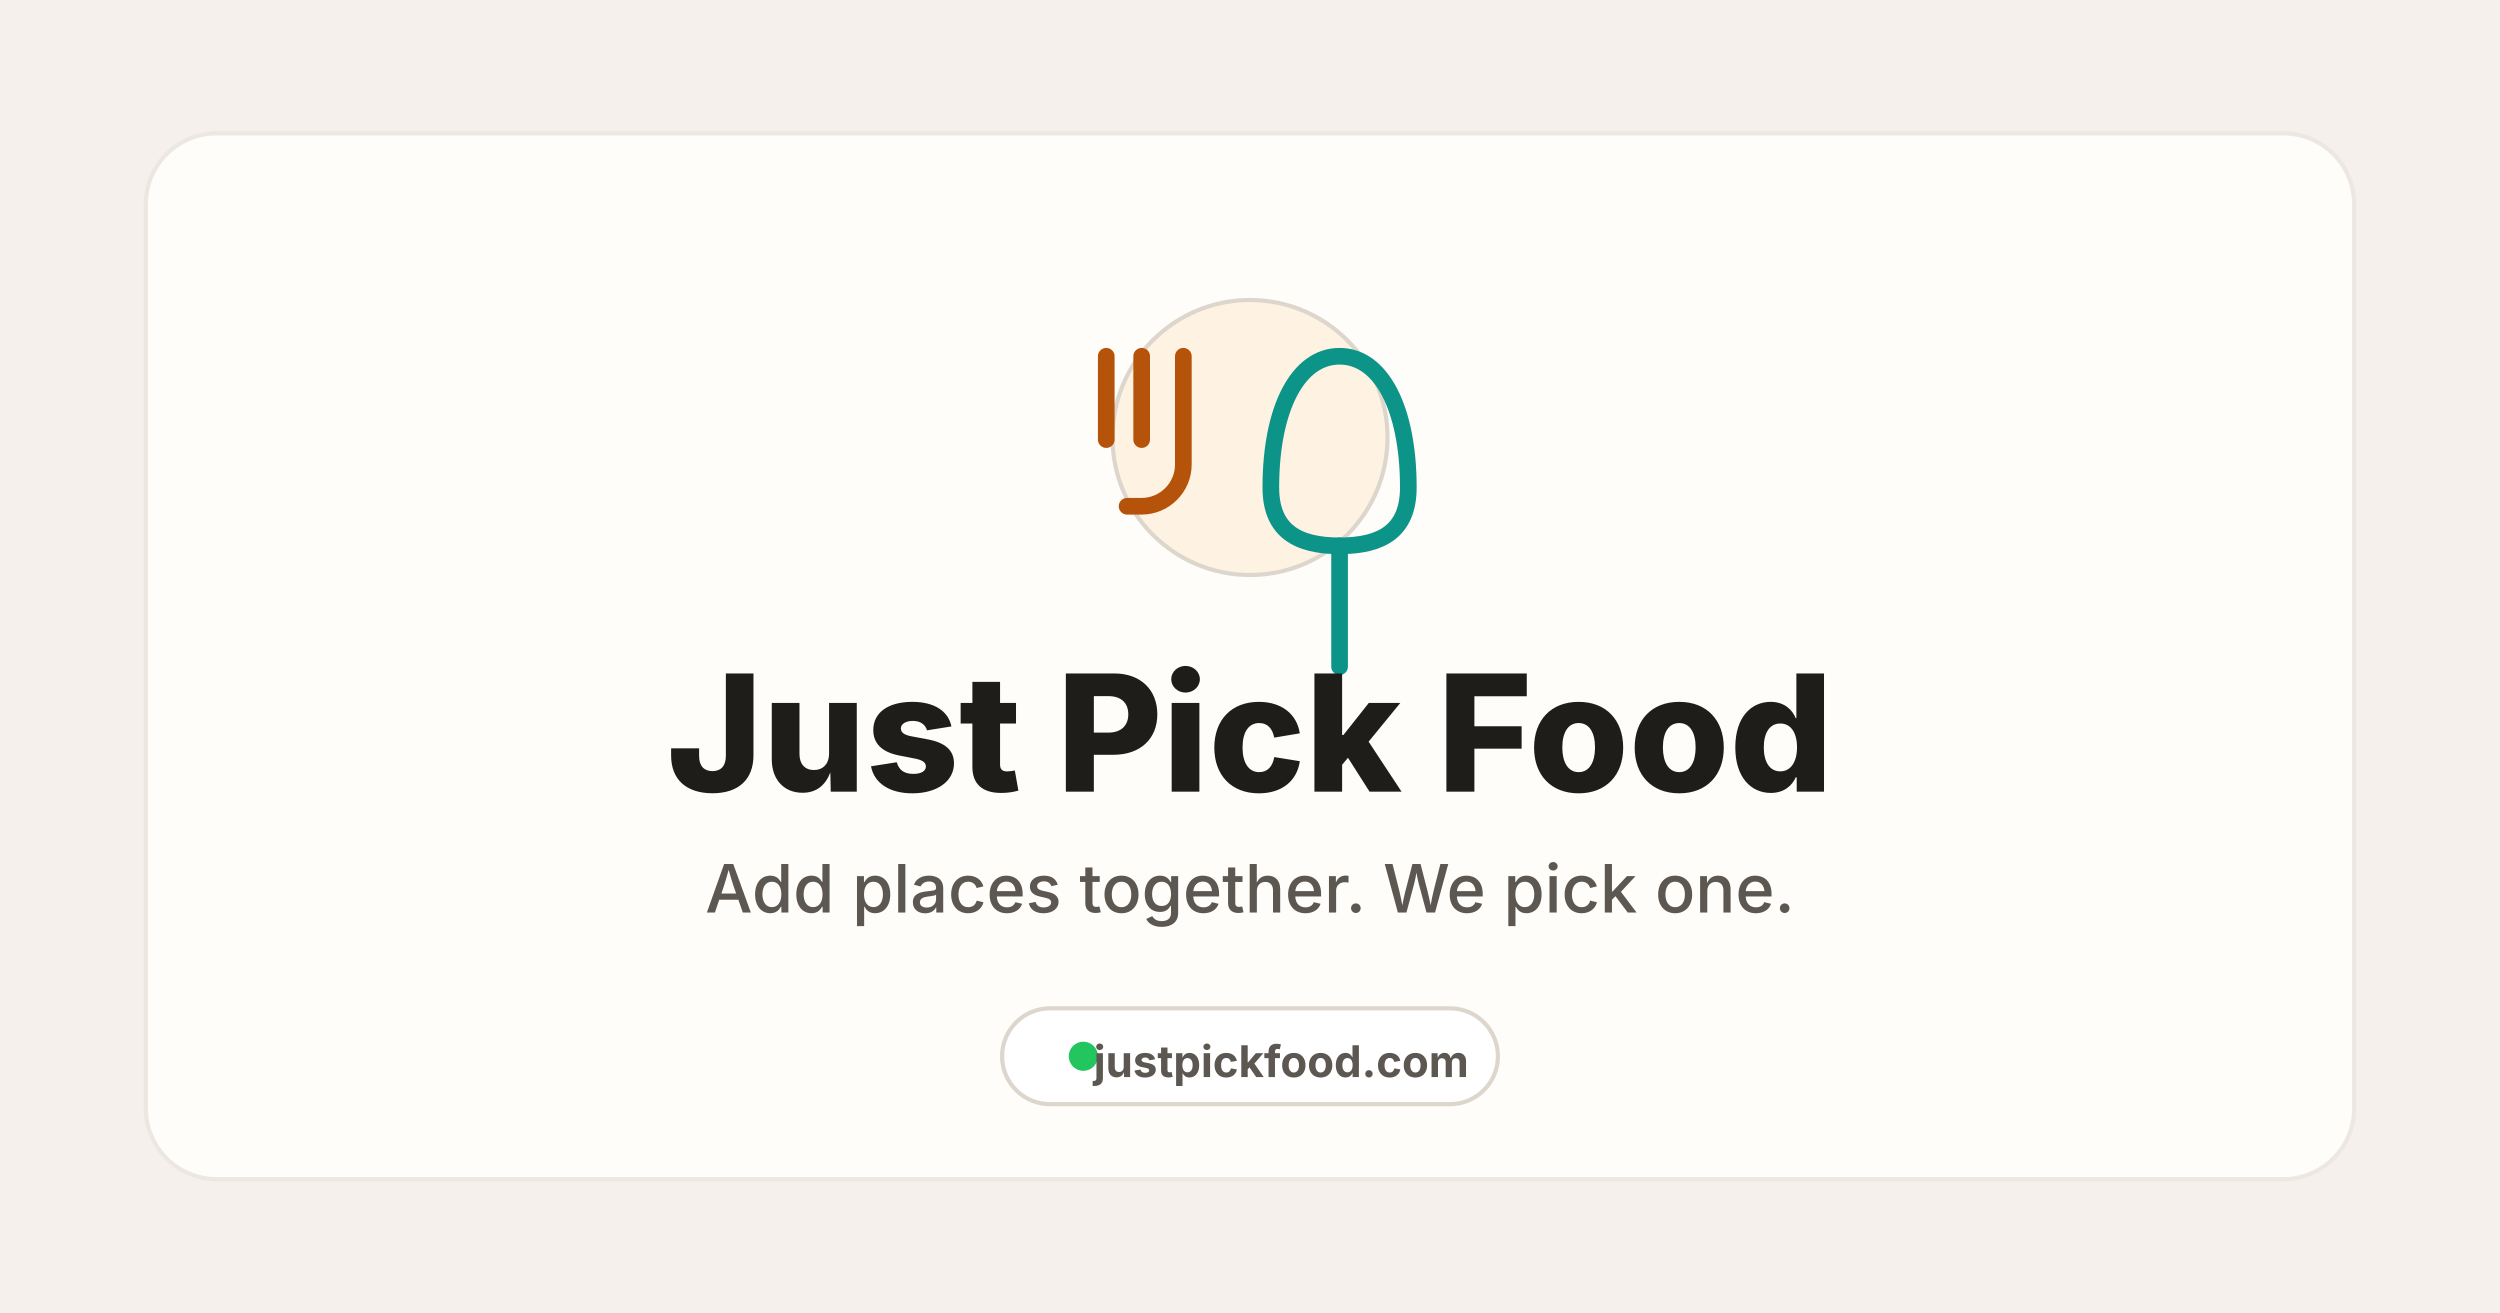
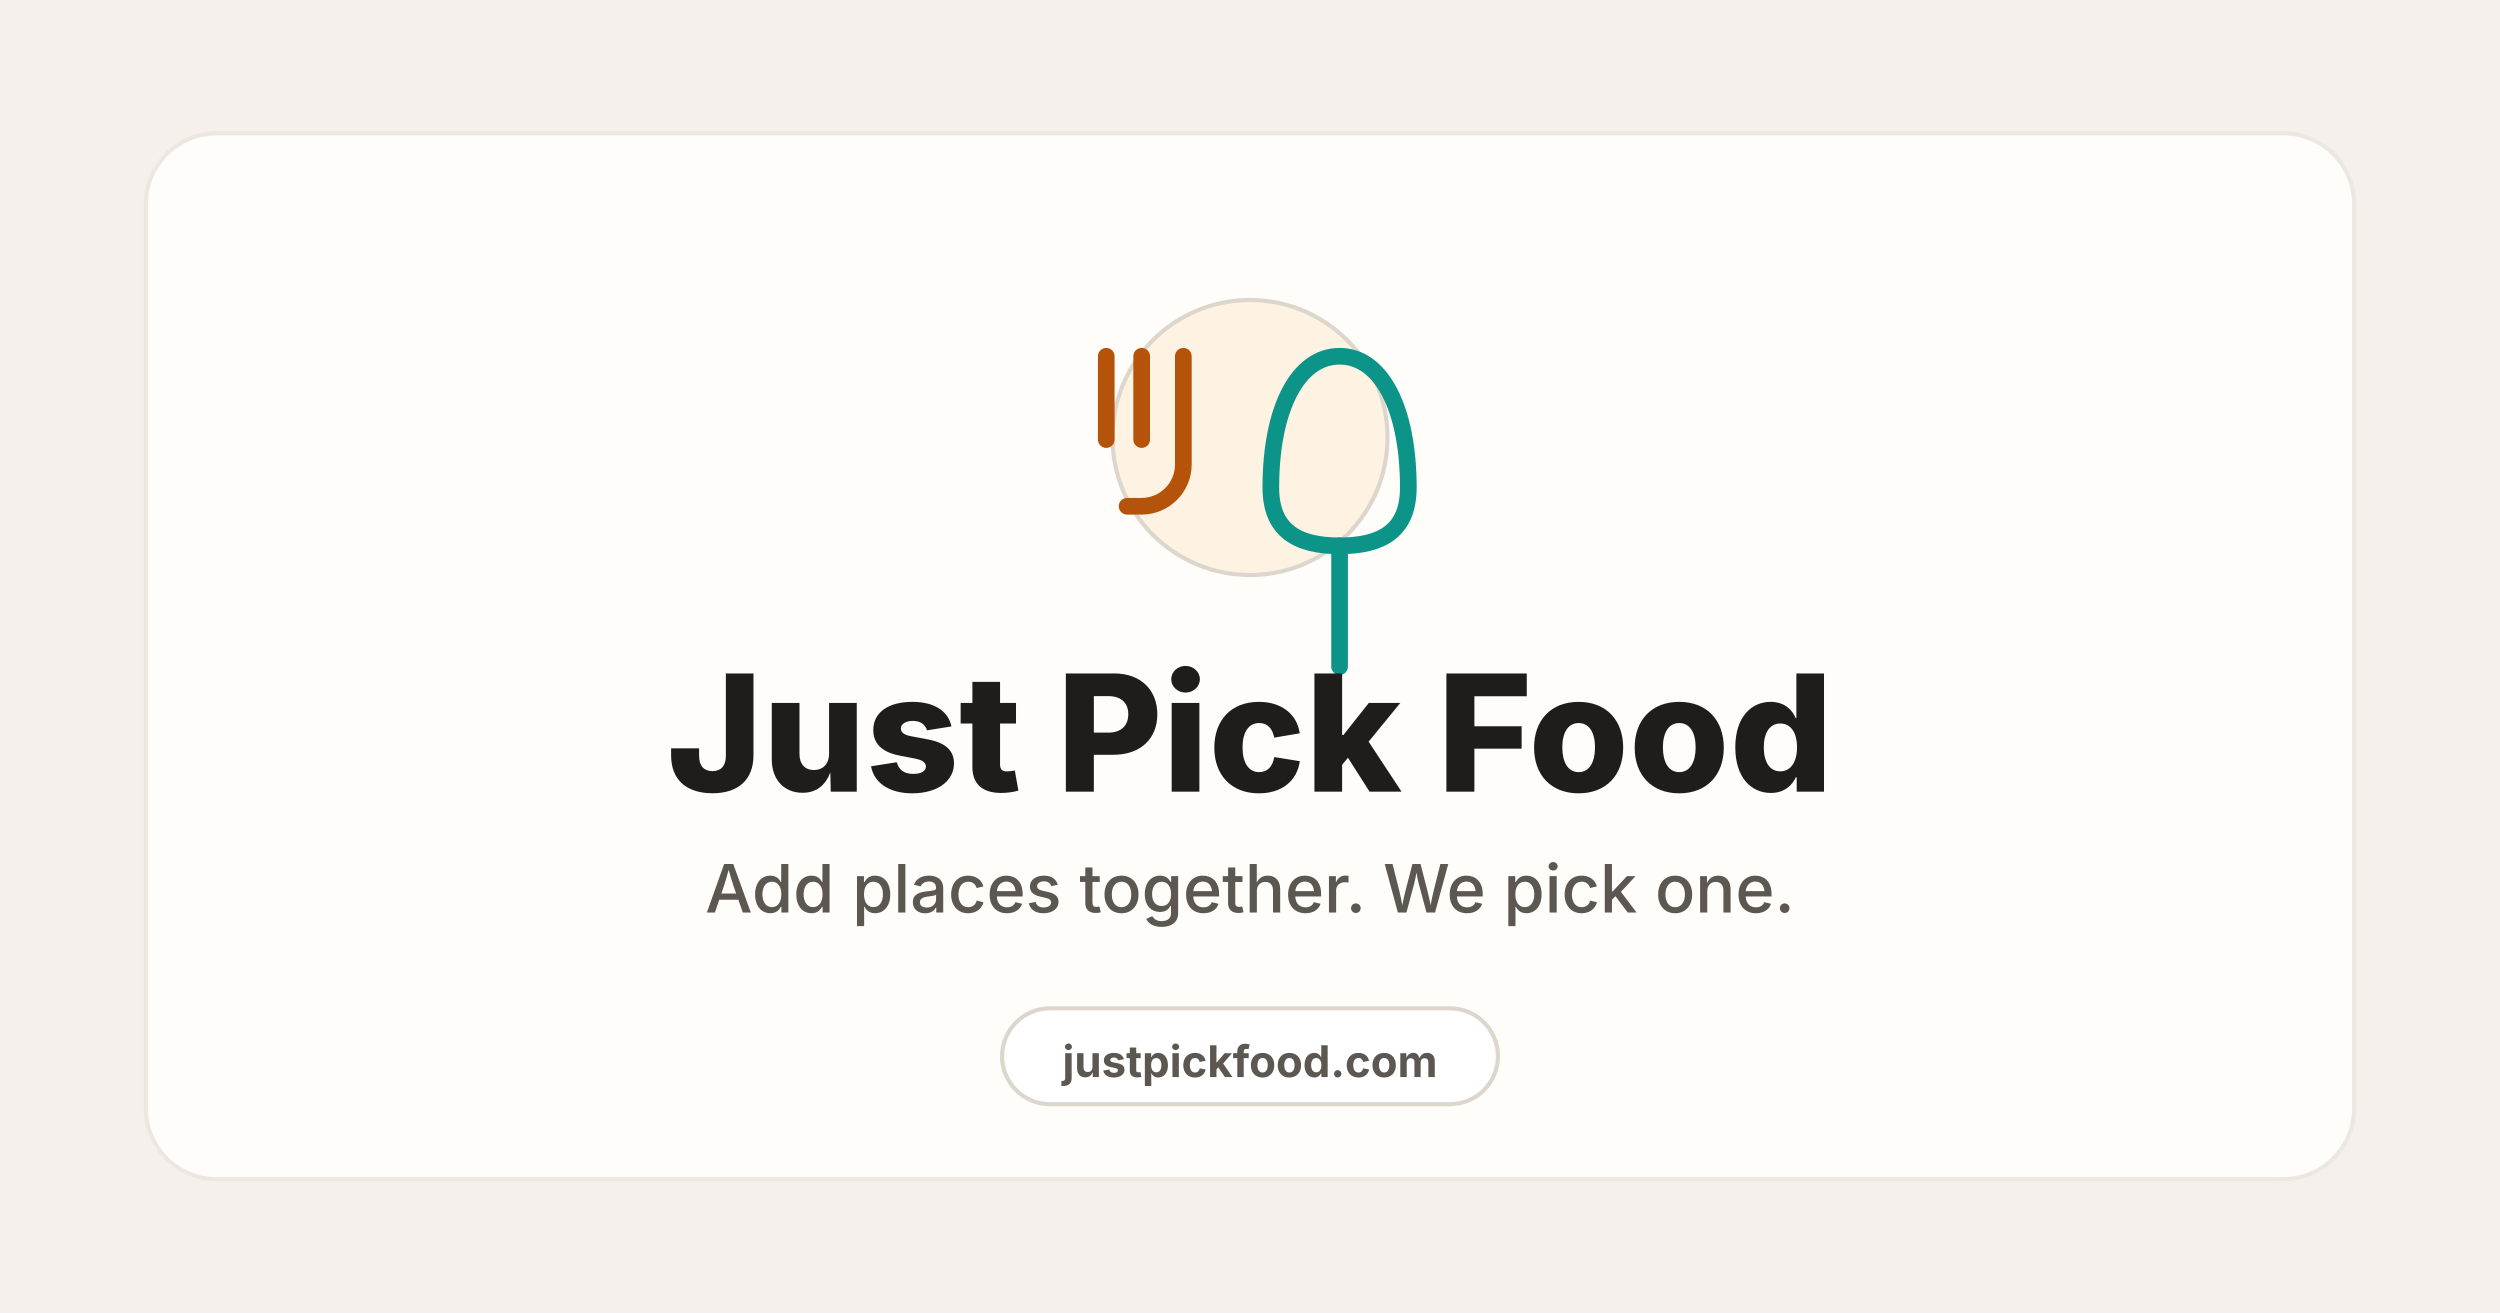
<svg xmlns="http://www.w3.org/2000/svg" width="1200" height="630" viewBox="0 0 1200 630" fill="none">
  <rect width="1200" height="630" fill="#f5f0eb" />
  <rect x="70" y="64" width="1060" height="502" rx="34" fill="#fffdf9" stroke="#ece7e1" stroke-width="2" />
  <circle cx="600" cy="210" r="66" fill="#fef3e2" stroke="#ddd6cd" stroke-width="2" />
  <path d="M568 171v52c0 11-9 20-20 20h-7" stroke="#b45309" stroke-width="8" stroke-linecap="round" stroke-linejoin="round" />
  <path d="M548 171v40" stroke="#b45309" stroke-width="8" stroke-linecap="round" />
  <path d="M531 171v40" stroke="#b45309" stroke-width="8" stroke-linecap="round" />
  <path d="M643 171c-20 0-33 25-33 63 0 21 13 28 33 28s33-7 33-28c0-38-13-63-33-63Z" stroke="#0d9488" stroke-width="8" stroke-linecap="round" stroke-linejoin="round" />
  <path d="M643 262v58" stroke="#0d9488" stroke-width="8" stroke-linecap="round" />
  <text x="600" y="380" text-anchor="middle" fill="#1f1d1a" font-family="-apple-system, BlinkMacSystemFont, 'Segoe UI', sans-serif" font-size="78" font-weight="800">Just Pick Food</text>
  <text x="600" y="438" text-anchor="middle" fill="#5c5750" font-family="-apple-system, BlinkMacSystemFont, 'Segoe UI', sans-serif" font-size="32" font-weight="500">Add places together. We pick one.</text>
  <rect x="481" y="484" width="238" height="46" rx="23" fill="#ffffff" stroke="#ddd6cd" stroke-width="2" />
-   <circle cx="520" cy="507" r="7" fill="#22c55e" />
-   <text x="615" y="517" text-anchor="middle" fill="#5c5750" font-family="-apple-system, BlinkMacSystemFont, 'Segoe UI', sans-serif" font-size="21" font-weight="700">justpickfood.com</text>
+   <text x="600" y="517" text-anchor="middle" fill="#5c5750" font-family="-apple-system, BlinkMacSystemFont, 'Segoe UI', sans-serif" font-size="21" font-weight="700">justpickfood.com</text>
</svg>
